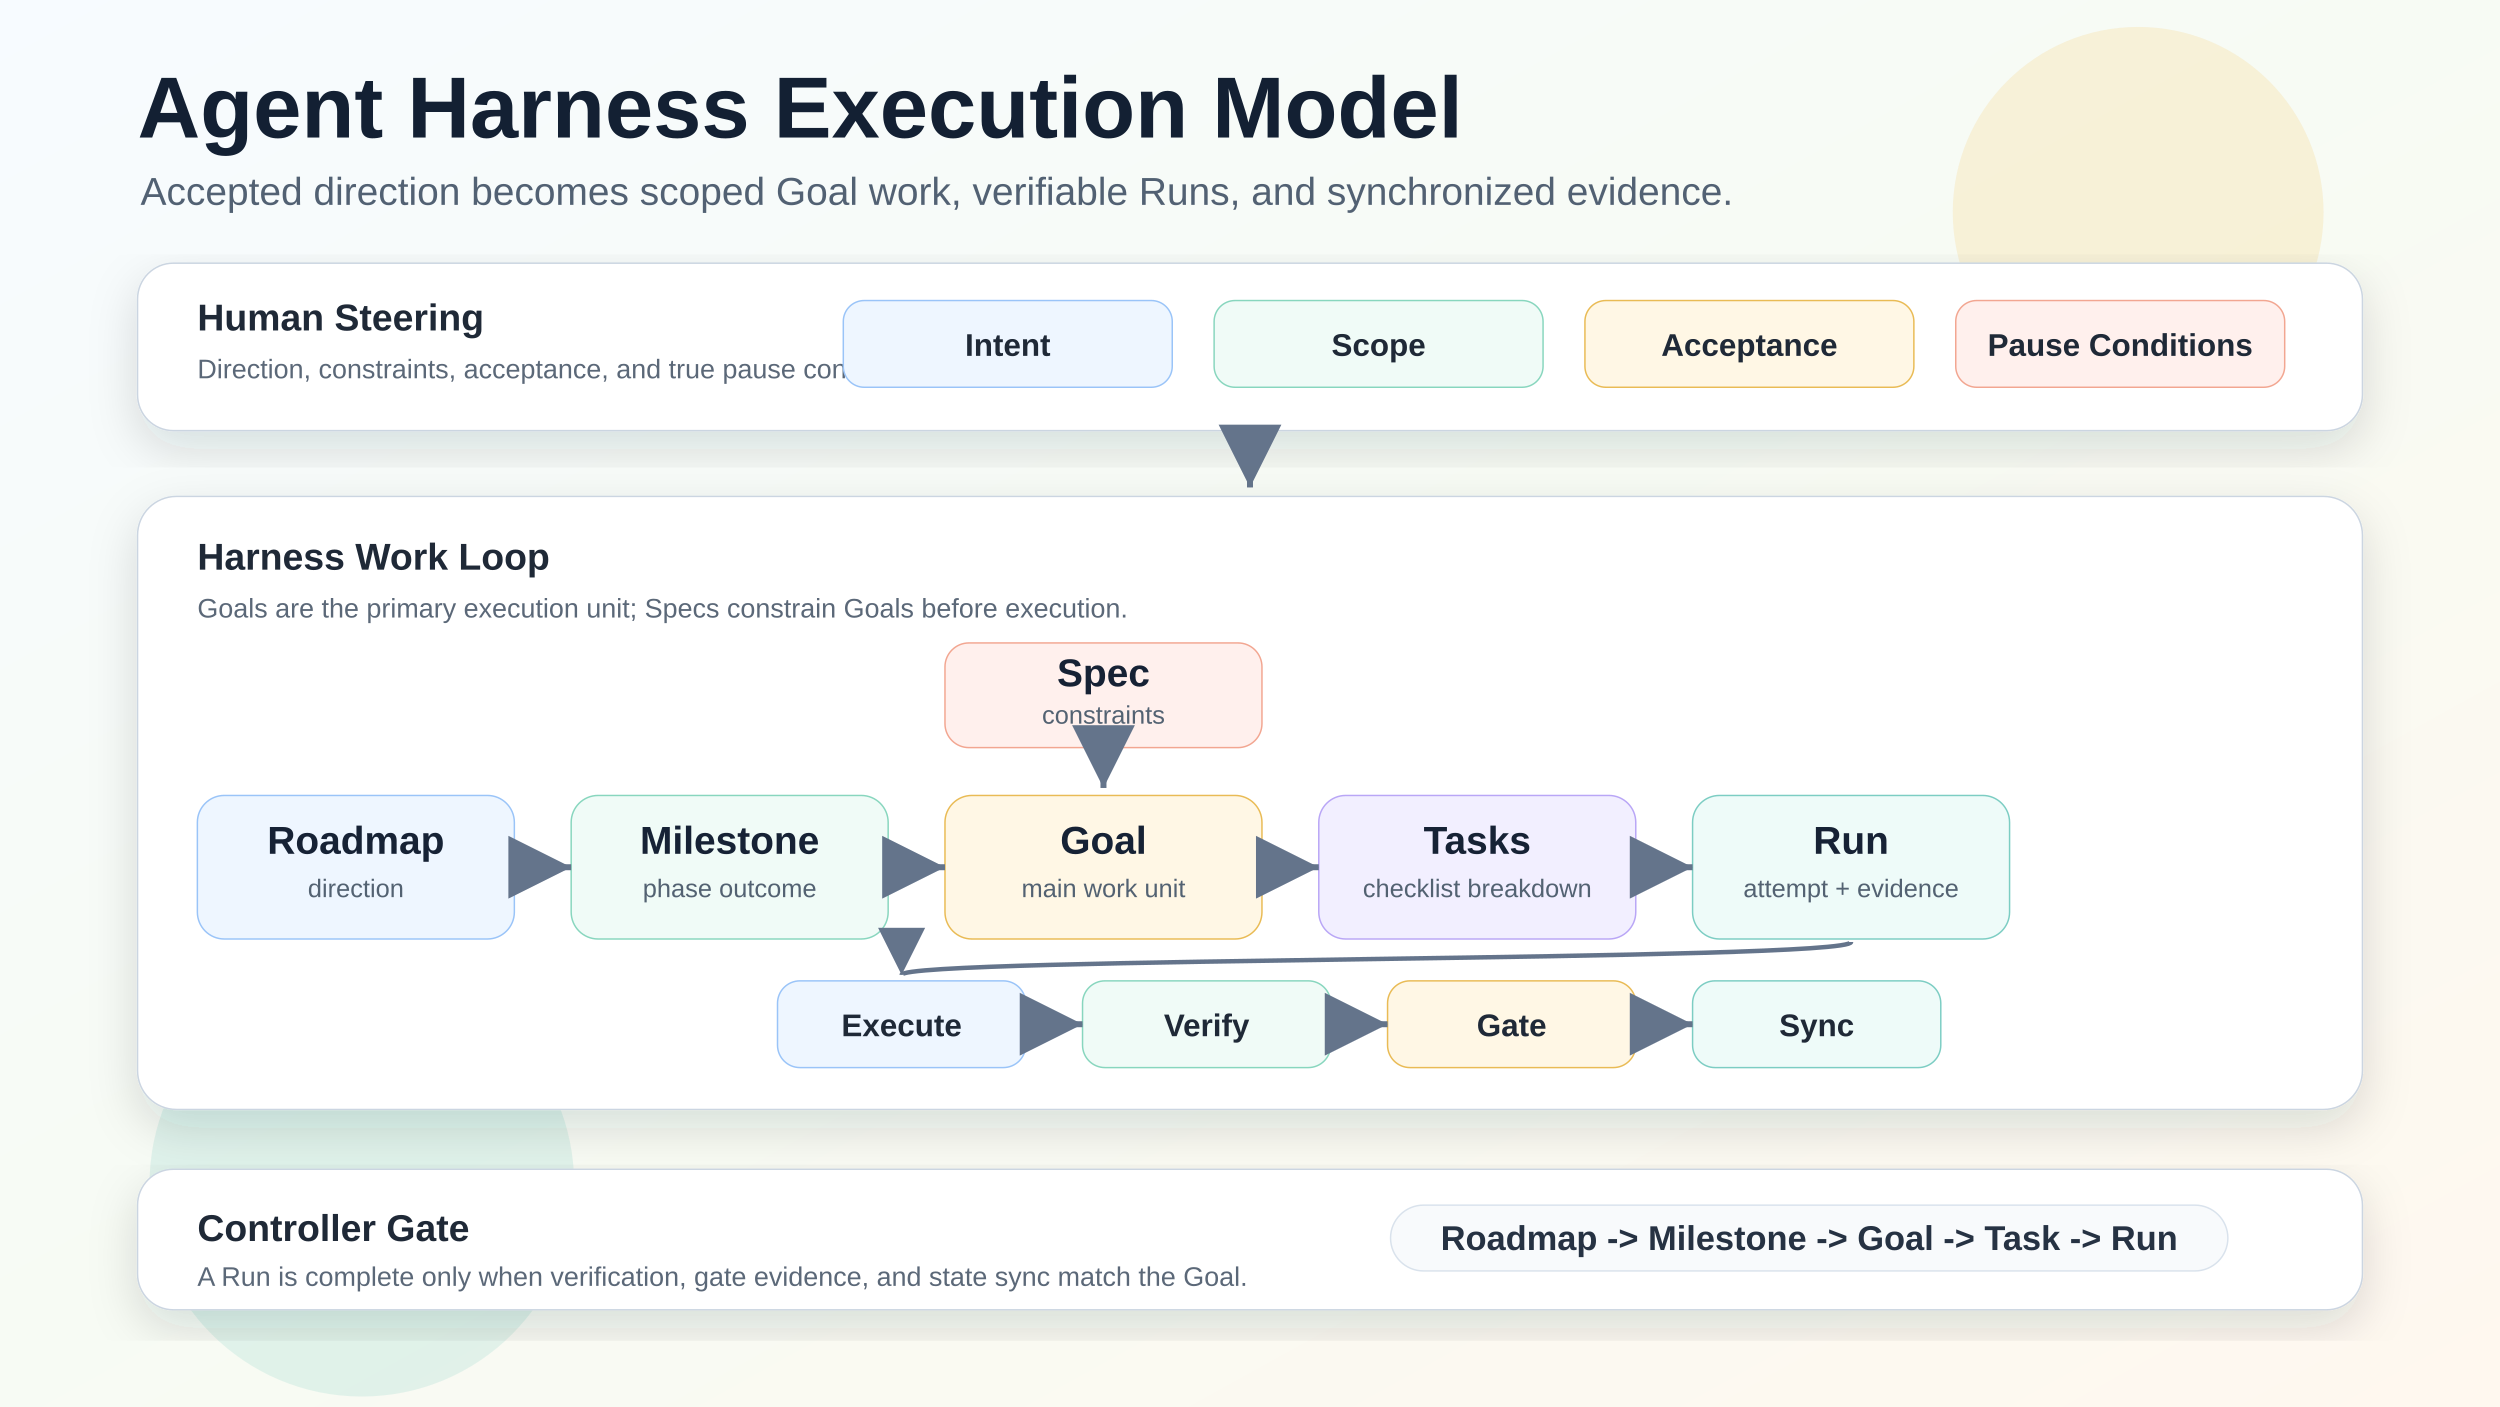
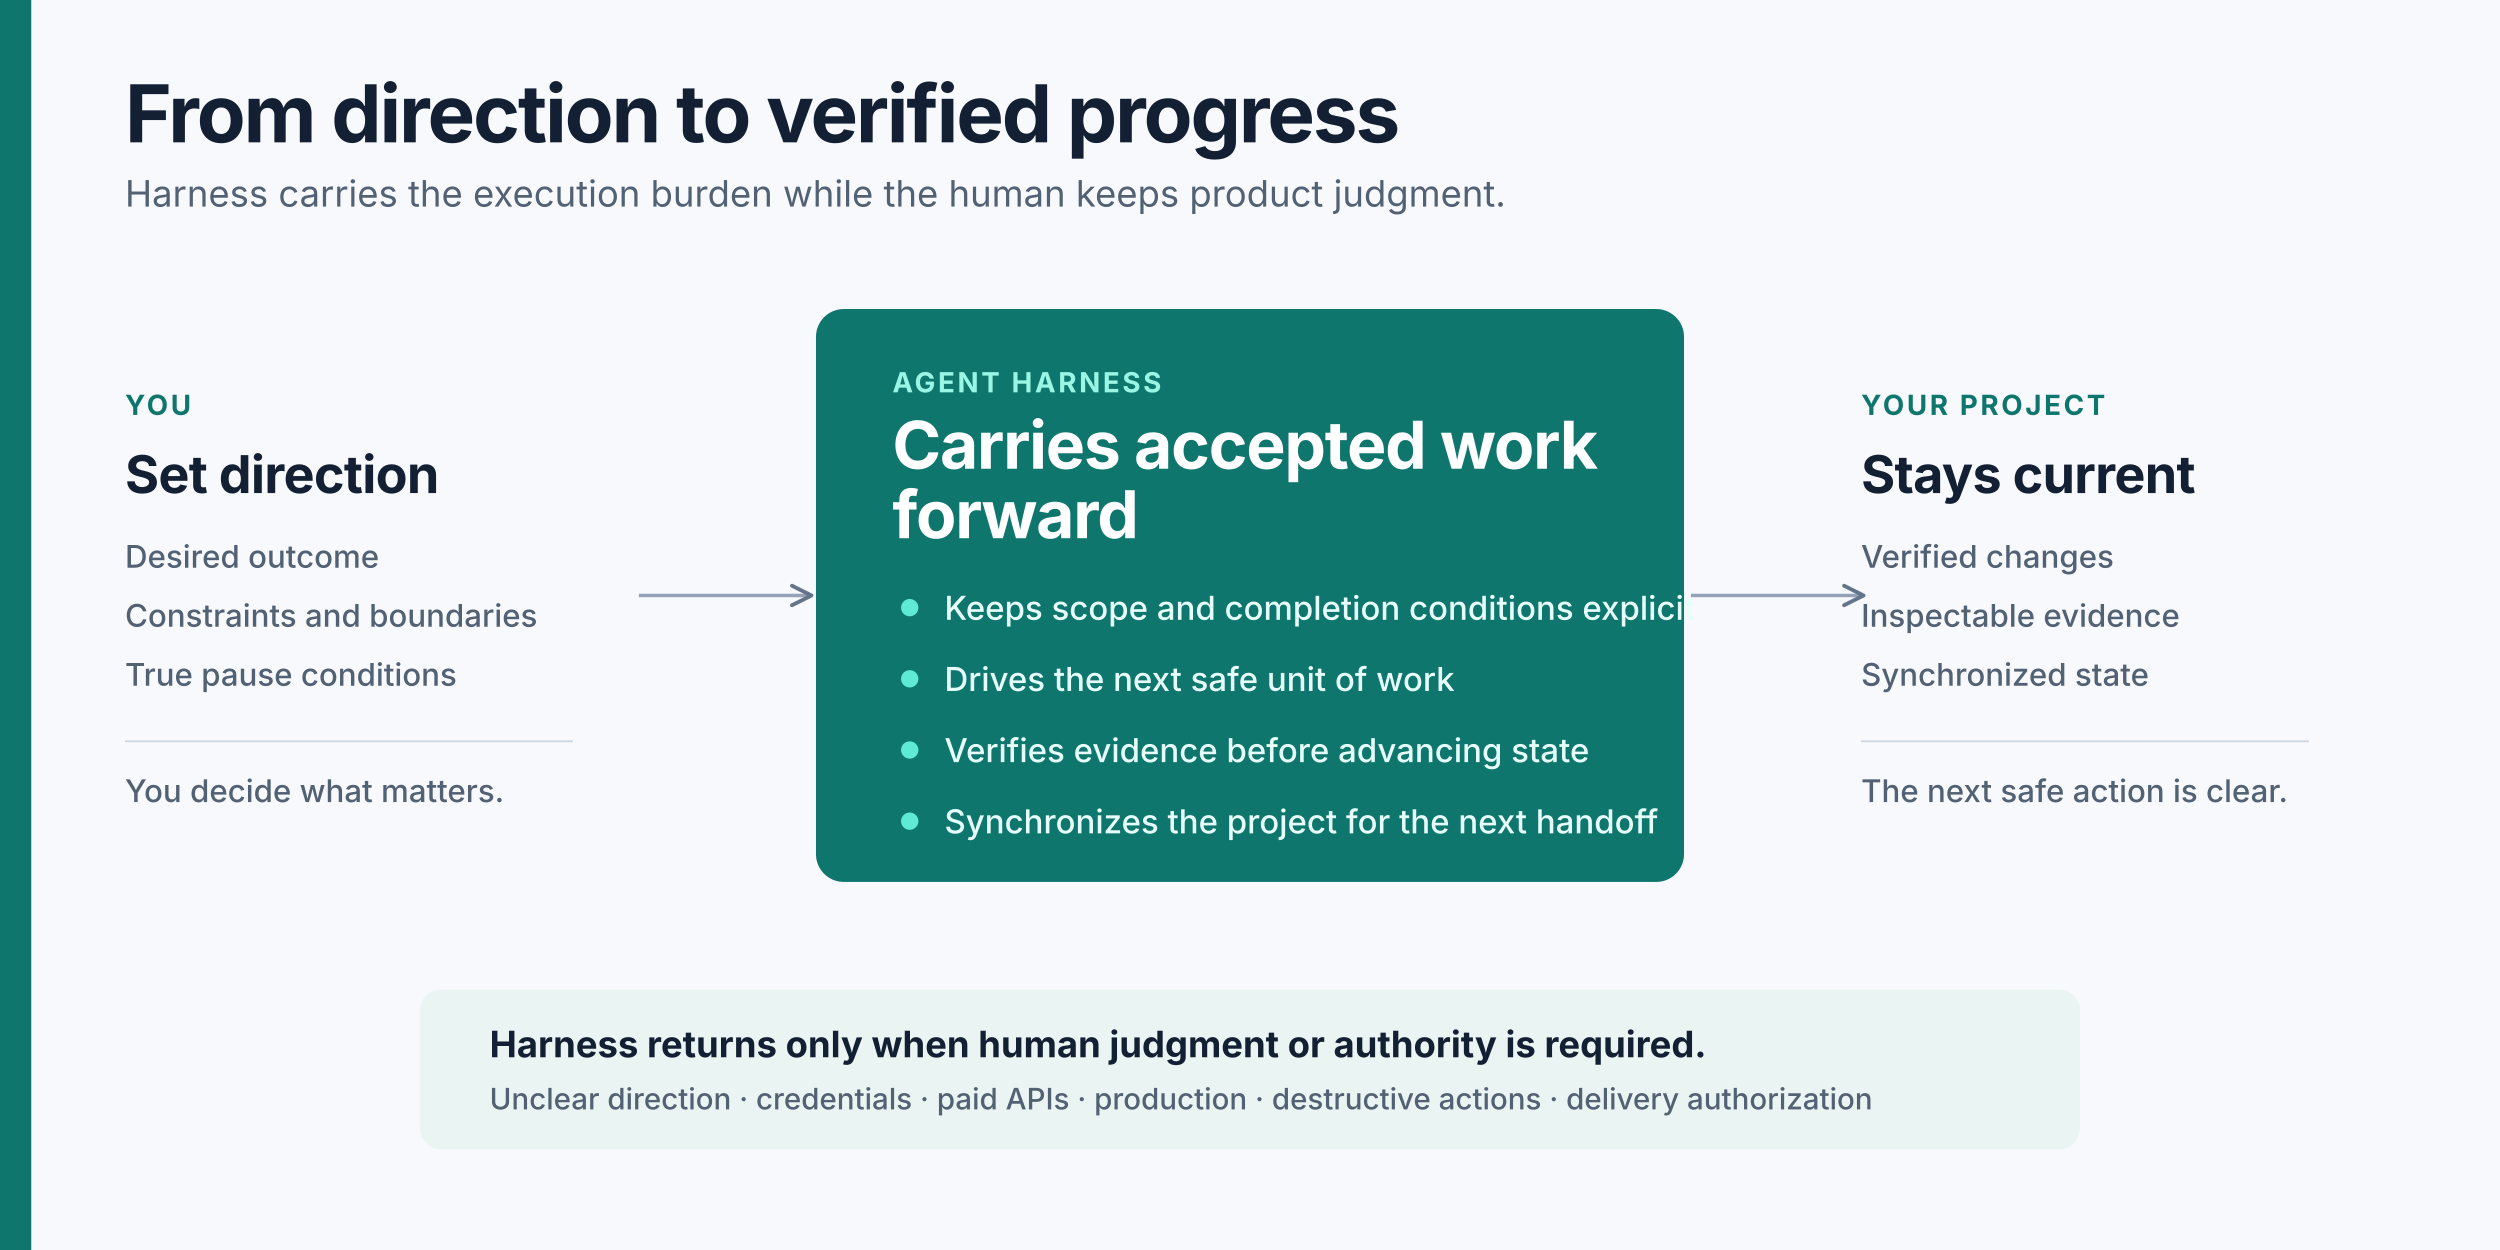
- <svg xmlns="http://www.w3.org/2000/svg" width="1672" height="941" viewBox="0 0 1672 941" role="img" aria-labelledby="title desc">
+ <svg xmlns="http://www.w3.org/2000/svg" width="1440" height="720" viewBox="0 0 1440 720" role="img" aria-labelledby="title desc">
  <defs>
-     <linearGradient id="bg" x1="0" y1="0" x2="1" y2="1">
-       <stop offset="0" stop-color="#f7fbff" />
-       <stop offset="0.48" stop-color="#f7fbf4" />
-       <stop offset="1" stop-color="#fff8ef" />
-     </linearGradient>
-     <filter id="softShadow" x="-12%" y="-16%" width="124%" height="138%">
-       <feDropShadow dx="0" dy="12" stdDeviation="16" flood-color="#1f2937" flood-opacity="0.14" />
-     </filter>
-     <marker id="arrow" viewBox="0 0 16 16" refX="14" refY="8" markerWidth="14" markerHeight="14" orient="auto-start-reverse">
-       <path d="M2 2 L14 8 L2 14 Z" fill="#64748b" />
+     <marker id="arrow" viewBox="0 0 10 10" refX="8" refY="5" markerWidth="7" markerHeight="7" orient="auto">
+       <path d="M1 1 L9 5 L1 9" fill="none" stroke="#64748b" stroke-width="1.6" stroke-linecap="round" stroke-linejoin="round" />
    </marker>
    <style>
-       text { font-family: Arial, Helvetica, sans-serif; }
-       .title { font-size: 58px; font-weight: 700; fill: #132033; }
-       .subtitle { font-size: 26px; font-weight: 400; fill: #526173; }
-       .section { font-size: 25px; font-weight: 700; fill: #1f2937; }
-       .section-note { font-size: 18px; font-weight: 500; fill: #5b6878; }
-       .step-title { font-size: 26px; font-weight: 700; fill: #162235; }
-       .step-note { font-size: 17px; font-weight: 500; fill: #536272; }
-       .small-title { font-size: 21px; font-weight: 700; fill: #1f2937; }
-       .footer { font-size: 23px; font-weight: 600; fill: #263243; }
+       text { font-family: -apple-system, BlinkMacSystemFont, "Segoe UI", sans-serif; }
+       .title { font-size: 46px; font-weight: 720; letter-spacing: -1.2px; fill: #132033; }
+       .subtitle { font-size: 21px; font-weight: 430; fill: #526173; }
+       .label { font-size: 16px; font-weight: 700; letter-spacing: 1.5px; fill: #0f766e; }
+       .stage-title { font-size: 30px; font-weight: 700; letter-spacing: -0.4px; fill: #132033; }
+       .stage-copy { font-size: 18px; font-weight: 450; fill: #526173; }
+       .harness-label { font-size: 16px; font-weight: 700; letter-spacing: 1.5px; fill: #99f6e4; }
+       .harness-title { font-size: 38px; font-weight: 730; letter-spacing: -0.7px; fill: #ffffff; }
+       .harness-copy { font-size: 19px; font-weight: 520; fill: #e6fffb; }
+       .note-title { font-size: 21px; font-weight: 700; fill: #132033; }
+       .note-copy { font-size: 17px; font-weight: 450; fill: #526173; }
    </style>
  </defs>
-   <rect width="1672" height="941" fill="url(#bg)" />
-   <circle cx="1430" cy="142" r="124" fill="#f4c666" opacity="0.2" />
-   <circle cx="242" cy="792" r="142" fill="#62c2b4" opacity="0.16" />
-   <text x="92" y="92" class="title">Agent Harness Execution Model</text>
-   <text x="94" y="137" class="subtitle">Accepted direction becomes scoped Goal work, verifiable Runs, and synchronized evidence.</text>
-   <rect x="92" y="176" width="1488" height="112" rx="24" fill="#ffffff" stroke="#cbd5e1" filter="url(#softShadow)" />
-   <text x="132" y="221" class="section">Human Steering</text>
-   <text x="132" y="253" class="section-note">Direction, constraints, acceptance, and true pause conditions.</text>
-   <rect x="564" y="201" width="220" height="58" rx="14" fill="#eef6ff" stroke="#9ac4f8" />
-   <text x="674" y="238" class="small-title" text-anchor="middle">Intent</text>
-   <rect x="812" y="201" width="220" height="58" rx="14" fill="#f0fbf7" stroke="#88d6be" />
-   <text x="922" y="238" class="small-title" text-anchor="middle">Scope</text>
-   <rect x="1060" y="201" width="220" height="58" rx="14" fill="#fff7e5" stroke="#e9bb55" />
-   <text x="1170" y="238" class="small-title" text-anchor="middle">Acceptance</text>
-   <rect x="1308" y="201" width="220" height="58" rx="14" fill="#fff0ed" stroke="#f2a691" />
-   <text x="1418" y="238" class="small-title" text-anchor="middle">Pause Conditions</text>
-   <line x1="836" y1="291" x2="836" y2="326" stroke="#64748b" stroke-width="4" marker-end="url(#arrow)" />
-   <rect x="92" y="332" width="1488" height="410" rx="26" fill="#ffffff" stroke="#cbd5e1" filter="url(#softShadow)" />
-   <text x="132" y="381" class="section">Harness Work Loop</text>
-   <text x="132" y="413" class="section-note">Goals are the primary execution unit; Specs constrain Goals before execution.</text>
-   <rect x="632" y="430" width="212" height="70" rx="16" fill="#fff0ed" stroke="#f2a691" />
-   <text x="738" y="459" class="step-title" text-anchor="middle">Spec</text>
-   <text x="738" y="484" class="step-note" text-anchor="middle">constraints</text>
-   <line x1="738" y1="502" x2="738" y2="527" stroke="#64748b" stroke-width="4" marker-end="url(#arrow)" />
-   <rect x="132" y="532" width="212" height="96" rx="18" fill="#eef6ff" stroke="#9ac4f8" />
-   <text x="238" y="571" class="step-title" text-anchor="middle">Roadmap</text>
-   <text x="238" y="600" class="step-note" text-anchor="middle">direction</text>
-   <rect x="382" y="532" width="212" height="96" rx="18" fill="#f0fbf7" stroke="#88d6be" />
-   <text x="488" y="571" class="step-title" text-anchor="middle">Milestone</text>
-   <text x="488" y="600" class="step-note" text-anchor="middle">phase outcome</text>
-   <rect x="632" y="532" width="212" height="96" rx="18" fill="#fff7e5" stroke="#e9bb55" />
-   <text x="738" y="571" class="step-title" text-anchor="middle">Goal</text>
-   <text x="738" y="600" class="step-note" text-anchor="middle">main work unit</text>
-   <rect x="882" y="532" width="212" height="96" rx="18" fill="#f2efff" stroke="#b9a6f6" />
-   <text x="988" y="571" class="step-title" text-anchor="middle">Tasks</text>
-   <text x="988" y="600" class="step-note" text-anchor="middle">checklist breakdown</text>
-   <rect x="1132" y="532" width="212" height="96" rx="18" fill="#eefbf9" stroke="#7ccdc3" />
-   <text x="1238" y="571" class="step-title" text-anchor="middle">Run</text>
-   <text x="1238" y="600" class="step-note" text-anchor="middle">attempt + evidence</text>
-   <line x1="344" y1="580" x2="382" y2="580" stroke="#64748b" stroke-width="4" marker-end="url(#arrow)" />
-   <line x1="594" y1="580" x2="632" y2="580" stroke="#64748b" stroke-width="4" marker-end="url(#arrow)" />
-   <line x1="844" y1="580" x2="882" y2="580" stroke="#64748b" stroke-width="4" marker-end="url(#arrow)" />
-   <line x1="1094" y1="580" x2="1132" y2="580" stroke="#64748b" stroke-width="4" marker-end="url(#arrow)" />
-   <rect x="520" y="656" width="166" height="58" rx="15" fill="#eef6ff" stroke="#9ac4f8" />
-   <text x="603" y="693" class="small-title" text-anchor="middle">Execute</text>
-   <rect x="724" y="656" width="166" height="58" rx="15" fill="#f0fbf7" stroke="#88d6be" />
-   <text x="807" y="693" class="small-title" text-anchor="middle">Verify</text>
-   <rect x="928" y="656" width="166" height="58" rx="15" fill="#fff7e5" stroke="#e9bb55" />
-   <text x="1011" y="693" class="small-title" text-anchor="middle">Gate</text>
-   <rect x="1132" y="656" width="166" height="58" rx="15" fill="#eefbf9" stroke="#7ccdc3" />
-   <text x="1215" y="693" class="small-title" text-anchor="middle">Sync</text>
-   <path d="M1238 630 C1238 643 603 640 603 652" fill="none" stroke="#64748b" stroke-width="3" marker-end="url(#arrow)" />
-   <line x1="686" y1="685" x2="724" y2="685" stroke="#64748b" stroke-width="4" marker-end="url(#arrow)" />
-   <line x1="890" y1="685" x2="928" y2="685" stroke="#64748b" stroke-width="4" marker-end="url(#arrow)" />
-   <line x1="1094" y1="685" x2="1132" y2="685" stroke="#64748b" stroke-width="4" marker-end="url(#arrow)" />
-   <rect x="92" y="782" width="1488" height="94" rx="24" fill="#ffffff" stroke="#cbd5e1" filter="url(#softShadow)" />
-   <text x="132" y="830" class="section">Controller Gate</text>
-   <text x="132" y="860" class="section-note">A Run is complete only when verification, gate evidence, and state sync match the Goal.</text>
-   <rect x="930" y="806" width="560" height="44" rx="22" fill="#f8fafc" stroke="#d9e2ec" />
-   <text x="1210" y="836" class="footer" text-anchor="middle">Roadmap -&gt; Milestone -&gt; Goal -&gt; Task -&gt; Run</text>
+   <rect width="1440" height="720" fill="#f7f9fc" />
+   <rect x="0" y="0" width="18" height="720" fill="#0f766e" />
+   <text x="72" y="82" class="title">From direction to verified progress</text>
+   <text x="72" y="119" class="subtitle">Harness carries the execution burden while the human keeps product judgment.</text>
+   <line x1="368" y1="343" x2="466" y2="343" stroke="#94a3b8" stroke-width="2" marker-end="url(#arrow)" />
+   <line x1="974" y1="343" x2="1072" y2="343" stroke="#94a3b8" stroke-width="2" marker-end="url(#arrow)" />
+   <g>
+     <text x="72" y="239" class="label">YOU</text>
+     <text x="72" y="284" class="stage-title">Set direction</text>
+     <text x="72" y="327" class="stage-copy">Desired outcome</text>
+     <text x="72" y="361" class="stage-copy">Constraints and boundaries</text>
+     <text x="72" y="395" class="stage-copy">True pause conditions</text>
+     <line x1="72" y1="427" x2="330" y2="427" stroke="#cbd5e1" />
+     <text x="72" y="462" class="stage-copy">You decide what matters.</text>
+   </g>
+   <g>
+     <rect x="470" y="178" width="500" height="330" rx="16" fill="#0f766e" />
+     <text x="514" y="226" class="harness-label">AGENT HARNESS</text>
+     <text x="514" y="270" class="harness-title">Carries accepted work</text>
+     <text x="514" y="310" class="harness-title">forward</text>
+     <circle cx="524" cy="350" r="5" fill="#5eead4" />
+     <text x="544" y="357" class="harness-copy">Keeps scope and completion conditions explicit</text>
+     <circle cx="524" cy="391" r="5" fill="#5eead4" />
+     <text x="544" y="398" class="harness-copy">Drives the next safe unit of work</text>
+     <circle cx="524" cy="432" r="5" fill="#5eead4" />
+     <text x="544" y="439" class="harness-copy">Verifies evidence before advancing state</text>
+     <circle cx="524" cy="473" r="5" fill="#5eead4" />
+     <text x="544" y="480" class="harness-copy">Synchronizes the project for the next handoff</text>
+   </g>
+   <g>
+     <text x="1072" y="239" class="label">YOUR PROJECT</text>
+     <text x="1072" y="284" class="stage-title">Stays current</text>
+     <text x="1072" y="327" class="stage-copy">Verified changes</text>
+     <text x="1072" y="361" class="stage-copy">Inspectable evidence</text>
+     <text x="1072" y="395" class="stage-copy">Synchronized state</text>
+     <line x1="1072" y1="427" x2="1330" y2="427" stroke="#cbd5e1" />
+     <text x="1072" y="462" class="stage-copy">The next safe action is clear.</text>
+   </g>
+   <g>
+     <rect x="242" y="570" width="956" height="92" rx="12" fill="#eaf4f2" />
+     <text x="282" y="609" class="note-title">Harness returns only when human judgment or authority is required.</text>
+     <text x="282" y="639" class="note-copy">Unclear direction · credentials · paid APIs · production · destructive actions · delivery authorization</text>
+   </g>
</svg>
